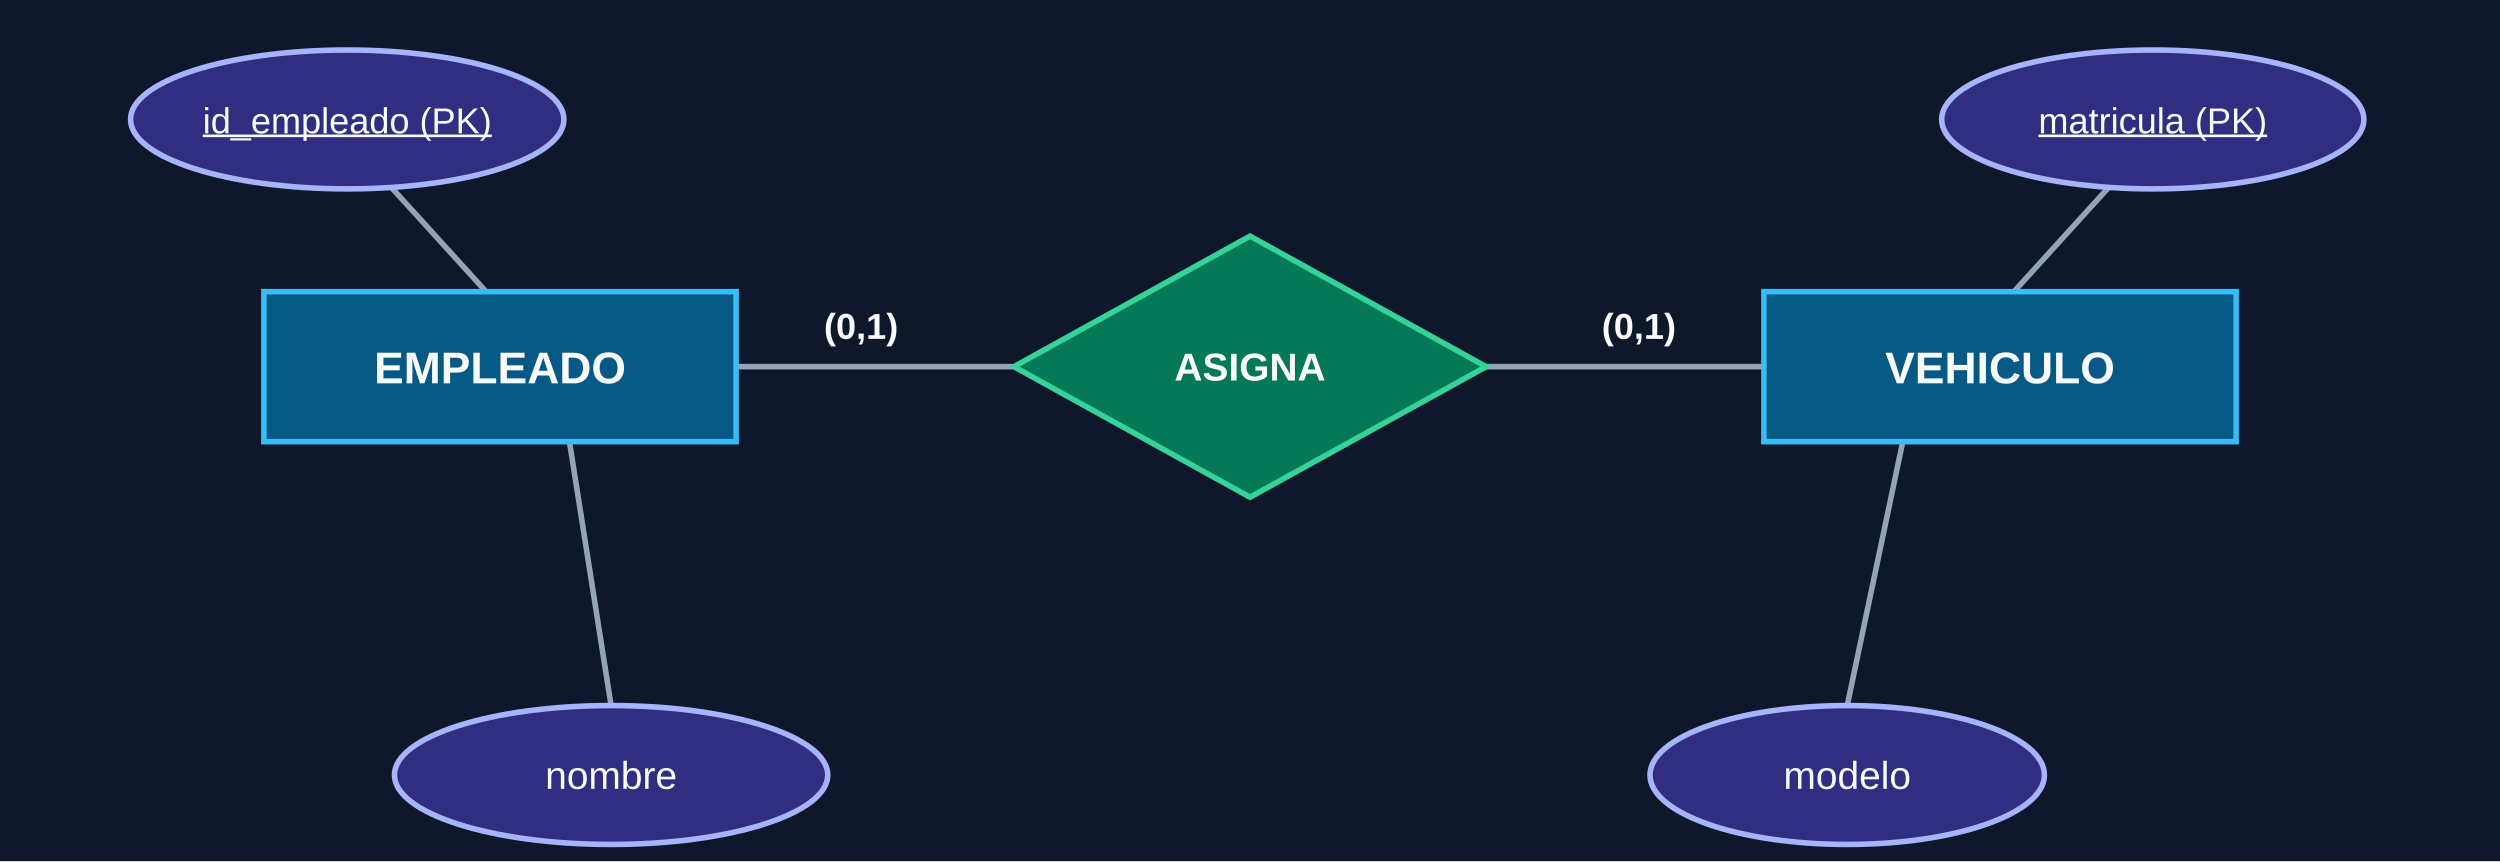
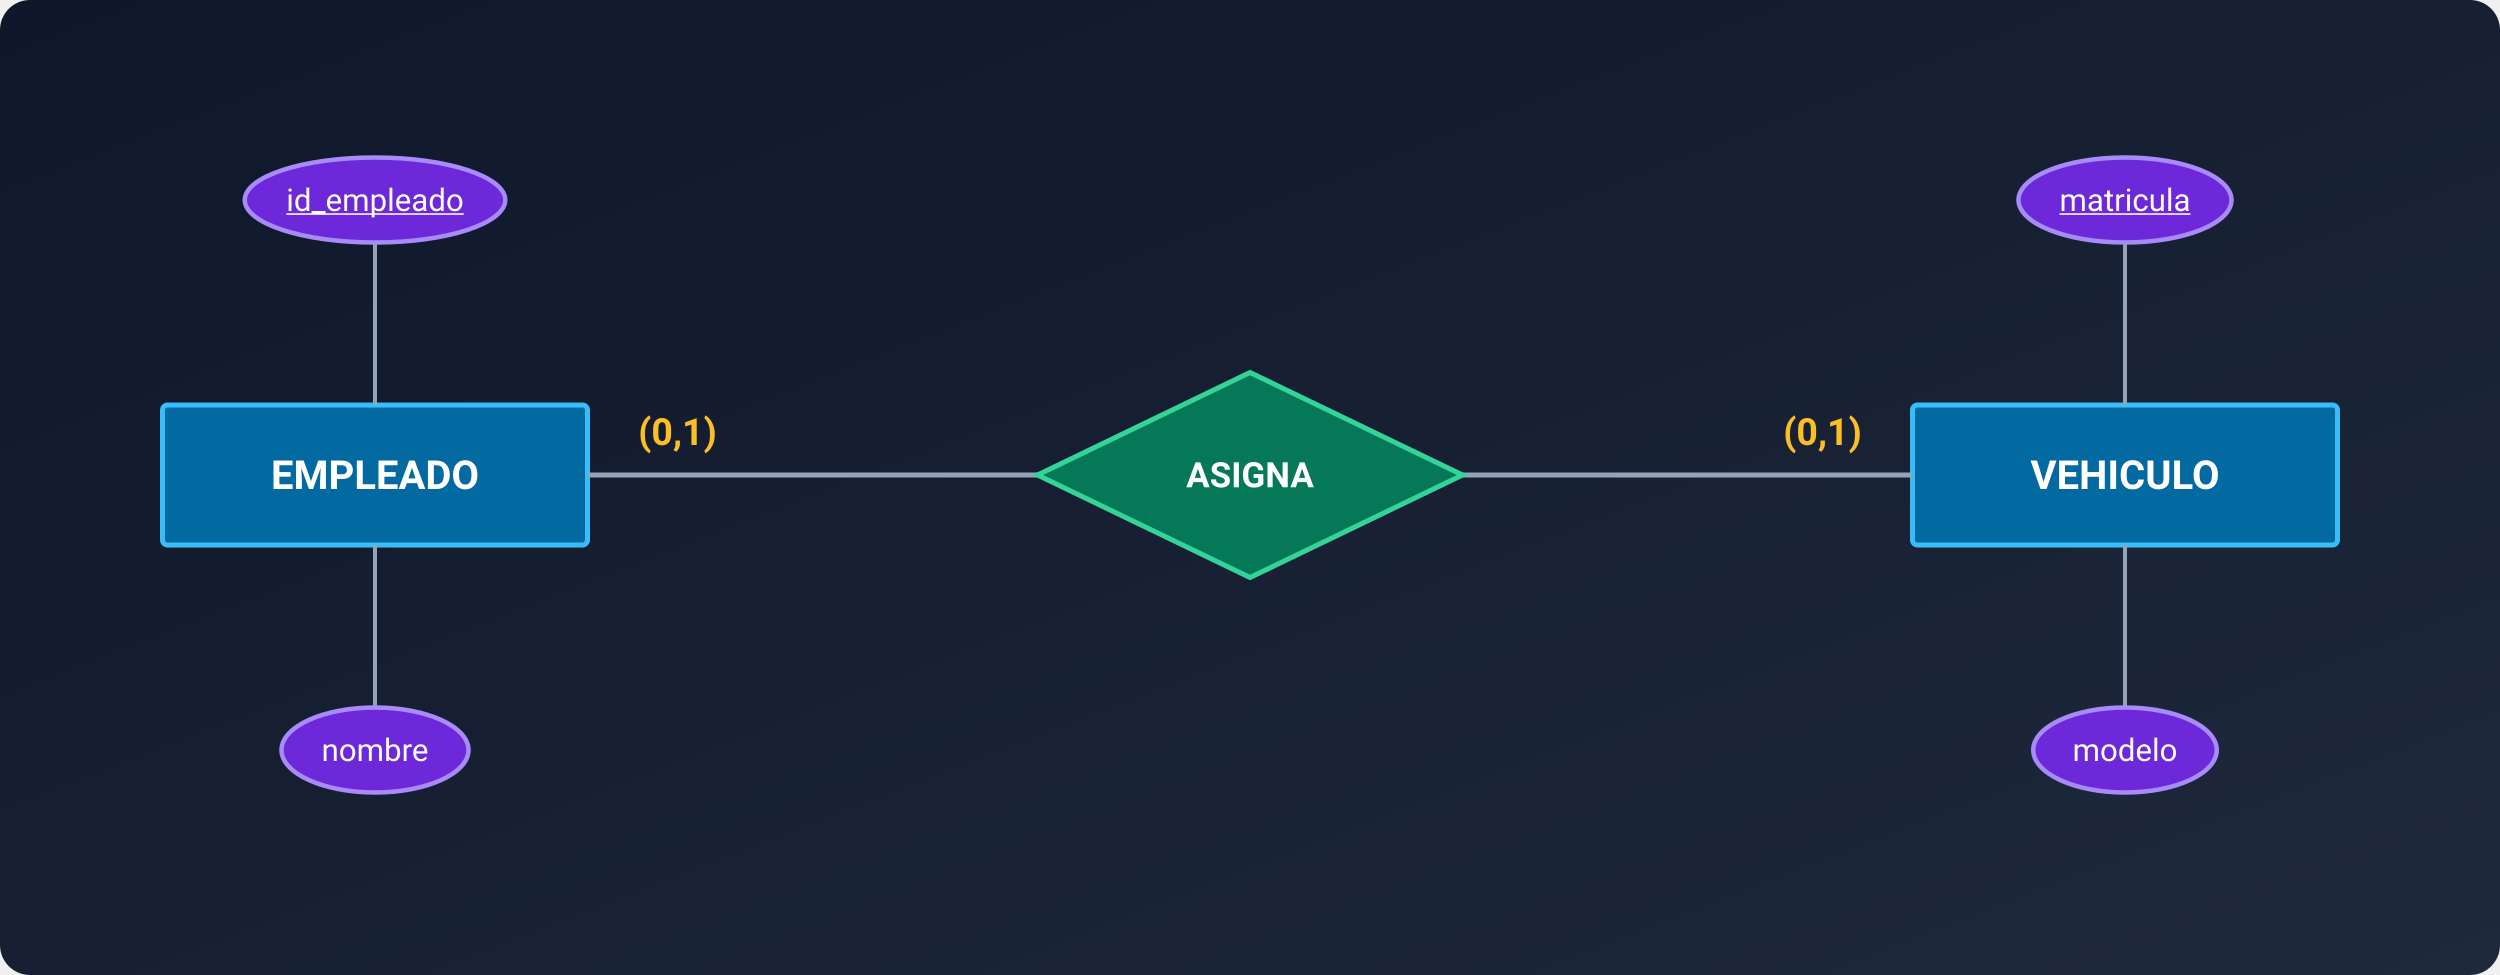
- <svg xmlns="http://www.w3.org/2000/svg" viewBox="0 0 900 310" role="img" aria-labelledby="title desc">
-   <rect width="900" height="310" fill="#0f172a" />
-   <g fill="none" stroke="#94a3b8" stroke-width="2">
-     <path d="M265 132H365M535 132H635M175 105L125 50M205 159L220 254M725 105L775 50M685 159L665 254" />
+ <svg xmlns="http://www.w3.org/2000/svg" viewBox="0 0 1000 390" width="1000" height="390" role="img" aria-labelledby="t d" font-family="system-ui, -apple-system, &quot;Segoe UI&quot;, Roboto, Helvetica, Arial, sans-serif">
+   <defs>
+     <linearGradient id="bg" x1="0" y1="0" x2="1" y2="1">
+       <stop offset="0" stop-color="#0f172a" />
+       <stop offset="1" stop-color="#1e293b" />
+     </linearGradient>
+   </defs>
+   <style>.hot{cursor:pointer;transition:filter .15s}.hot:hover,.hot:focus,.hot.on{filter:brightness(1.35) drop-shadow(0 0 6px rgba(255,255,255,.35));outline:none}</style>
+   <rect width="1000" height="390" rx="12" fill="url(#bg)" />
+   <rect x="65.0" y="162.0" width="170.0" height="56.0" rx="2" fill="#0369a1" stroke="#38bdf8" stroke-width="2" />
+   <text x="150.0" y="195.6" font-size="16" fill="#fff" text-anchor="middle" font-weight="700">EMPLEADO</text>
+   <rect x="765.0" y="162.0" width="170.0" height="56.0" rx="2" fill="#0369a1" stroke="#38bdf8" stroke-width="2" />
+   <text x="850.0" y="195.6" font-size="16" fill="#fff" text-anchor="middle" font-weight="700">VEHICULO</text>
+   <line x1="235.0" y1="190.0" x2="415.0" y2="190.0" stroke="#94a3b8" stroke-width="2" />
+   <line x1="585.0" y1="190.0" x2="765.0" y2="190.0" stroke="#94a3b8" stroke-width="2" />
+   <g class="hot" tabindex="0" data-tip="1:1 con participación opcional en ambos lados: puede haber empleados sin vehículo y vehículos sin asignar.">
+     <polygon points="500,149.0 585.0,190 500,231.0 415.0,190" fill="#047857" stroke="#34d399" stroke-width="2" />
+     <text x="500.0" y="194.9" font-size="14" fill="#fff" text-anchor="middle" font-weight="700">ASIGNA</text>
  </g>
-   <g fill="#075985" stroke="#38bdf8" stroke-width="2">
-     <rect x="95" y="105" width="170" height="54" />
-     <rect x="635" y="105" width="170" height="54" />
-   </g>
-   <polygon points="450,85 535,132 450,179 365,132" fill="#047857" stroke="#34d399" stroke-width="2" />
-   <g fill="#312e81" stroke="#a5b4fc" stroke-width="2">
-     <ellipse cx="125" cy="43" rx="78" ry="25" />
-     <ellipse cx="220" cy="279" rx="78" ry="25" />
-     <ellipse cx="775" cy="43" rx="76" ry="25" />
-     <ellipse cx="665" cy="279" rx="71" ry="25" />
-   </g>
-   <g fill="#f8fafc" font-family="Arial, sans-serif" text-anchor="middle">
-     <text x="180" y="138" font-size="16" font-weight="700">EMPLEADO</text>
-     <text x="720" y="138" font-size="16" font-weight="700">VEHICULO</text>
-     <text x="450" y="137" font-size="14" font-weight="700">ASIGNA</text>
-     <text x="125" y="48" font-size="13" text-decoration="underline">id_empleado (PK)</text>
-     <text x="220" y="284" font-size="14">nombre</text>
-     <text x="775" y="48" font-size="13" text-decoration="underline">matricula (PK)</text>
-     <text x="665" y="284" font-size="14">modelo</text>
-     <text x="310" y="122" font-size="13" font-weight="700">(0,1)</text>
-     <text x="590" y="122" font-size="13" font-weight="700">(0,1)</text>
-   </g>
+   <text x="271.0" y="178.0" font-size="15" fill="#fbbf24" text-anchor="middle" font-weight="700">(0,1)</text>
+   <text x="729.0" y="178.0" font-size="15" fill="#fbbf24" text-anchor="middle" font-weight="700">(0,1)</text>
+   <line x1="150.0" y1="162.0" x2="150.0" y2="97.0" stroke="#94a3b8" stroke-width="1.6" />
+   <ellipse cx="150.0" cy="80.0" rx="52.1" ry="17" fill="#6d28d9" stroke="#a78bfa" stroke-width="1.8" />
+   <text x="150.0" y="84.4" font-size="12.5" fill="#fff" text-anchor="middle" text-decoration="underline">id_empleado</text>
+   <line x1="150.0" y1="218.0" x2="150.0" y2="283.0" stroke="#94a3b8" stroke-width="1.6" />
+   <ellipse cx="150.0" cy="300.0" rx="37.4" ry="17" fill="#6d28d9" stroke="#a78bfa" stroke-width="1.8" />
+   <text x="150.0" y="304.4" font-size="12.5" fill="#fff" text-anchor="middle">nombre</text>
+   <line x1="850.0" y1="162.0" x2="850.0" y2="97.0" stroke="#94a3b8" stroke-width="1.6" />
+   <ellipse cx="850.0" cy="80.0" rx="42.6" ry="17" fill="#6d28d9" stroke="#a78bfa" stroke-width="1.8" />
+   <text x="850.0" y="84.4" font-size="12.5" fill="#fff" text-anchor="middle" text-decoration="underline">matricula</text>
+   <line x1="850.0" y1="218.0" x2="850.0" y2="283.0" stroke="#94a3b8" stroke-width="1.6" />
+   <ellipse cx="850.0" cy="300.0" rx="36.7" ry="17" fill="#6d28d9" stroke="#a78bfa" stroke-width="1.8" />
+   <text x="850.0" y="304.4" font-size="12.5" fill="#fff" text-anchor="middle">modelo</text>
</svg>
